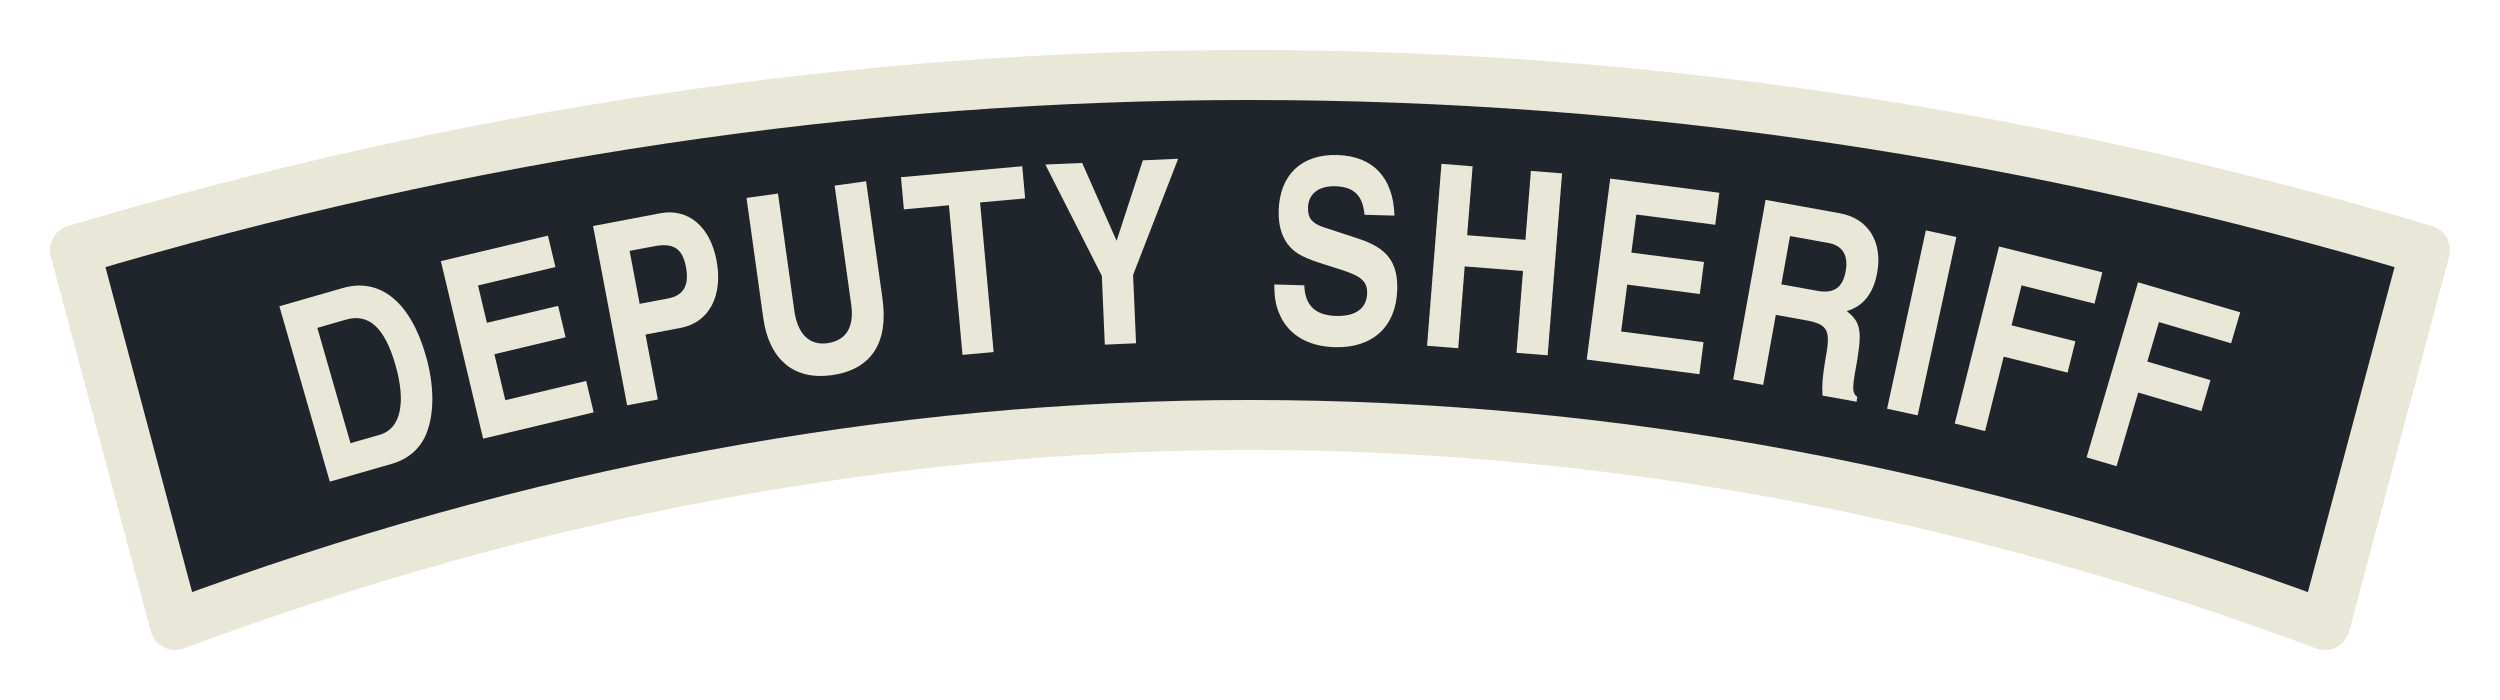
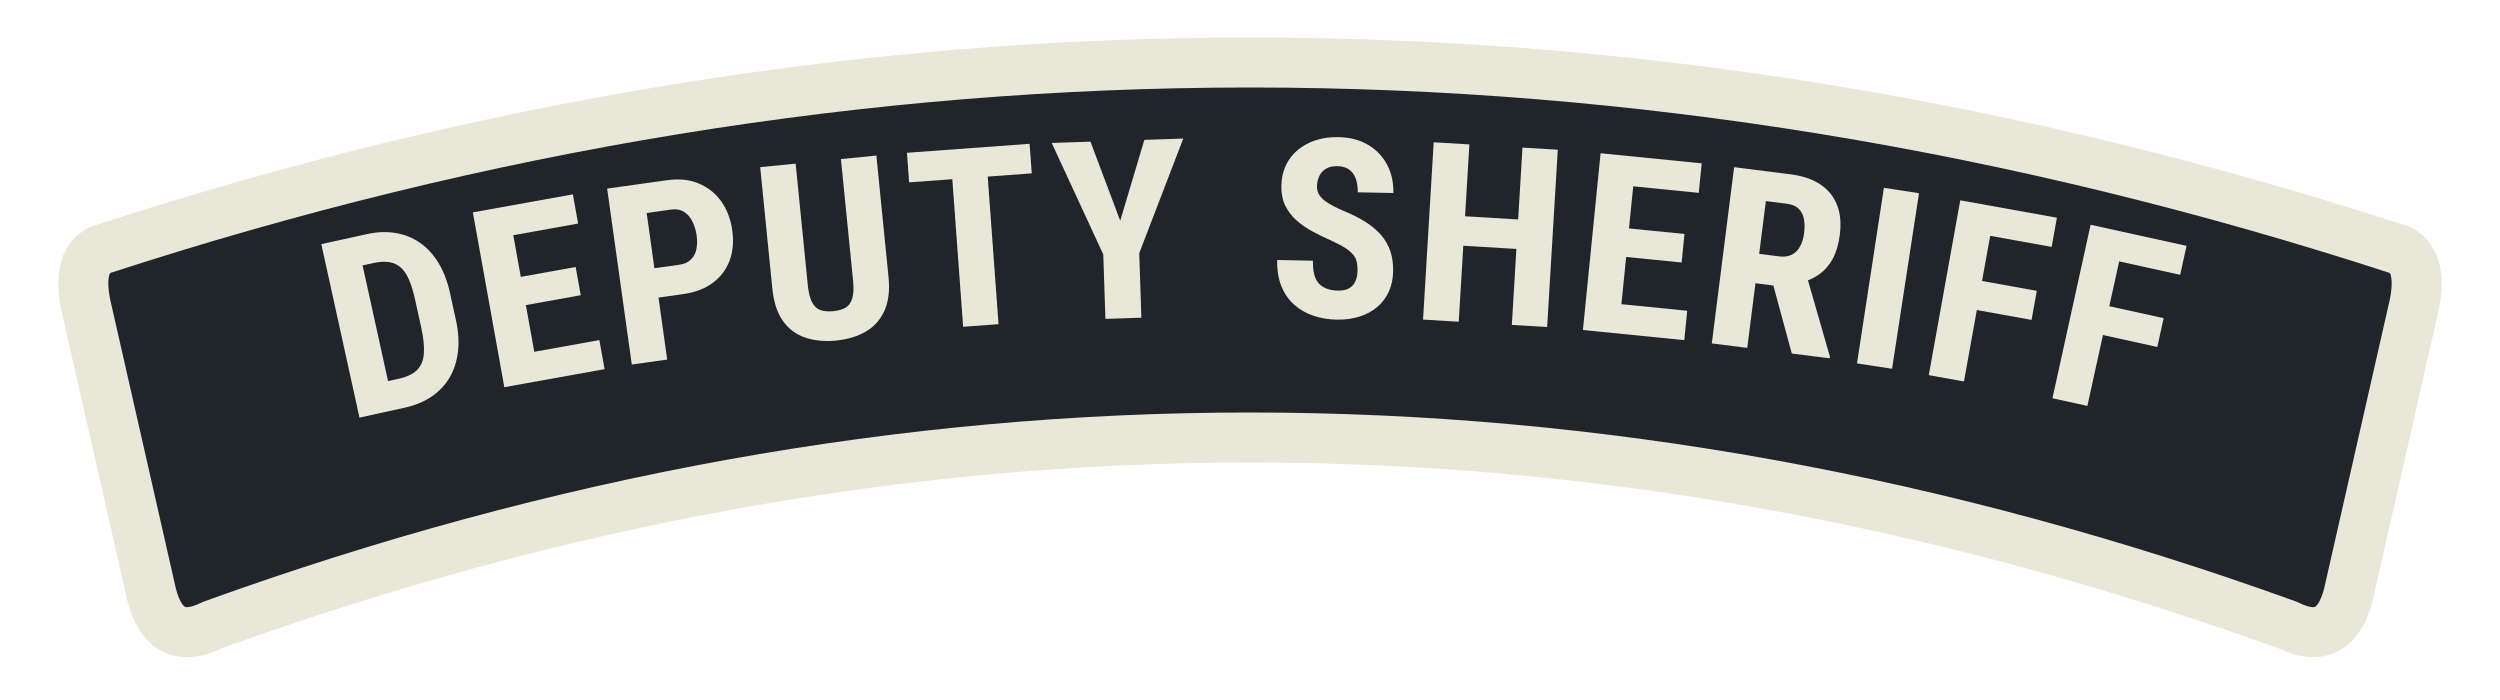
<svg xmlns="http://www.w3.org/2000/svg" viewBox="0 0 100 28" role="img">
  <g data-master-id="bc-detached-rocker-single-v1" data-master-geometry-hash="7942fe030de2ceecf28a65bcb0057f52848ed22d991e13871683d883df1d5149">
-     <path d="M3 10 Q50 -4 97 10 L93 25 Q50 9 7 25 Z" fill="#20252b" stroke="#e9e7d8" stroke-width="2" stroke-linejoin="round" stroke-linecap="round" data-component="shared-rocker-border" />
+     <path d="M4 10 Q50 -5 96 10 Q97 10.5 96.5 12.5 L94 23.5 Q93.5 26 91.5 25 Q50 10 8.5 25 Q6.5 26 6 23.5 L3.5 12.5 Q3 10.5 4 10 Z" fill="#20252b" stroke="#e9e7d8" stroke-width="2" stroke-linejoin="round" stroke-linecap="round" data-component="shared-rocker-border" />
  </g>
  <g data-alignment="glyph-ink-centered-in-curved-band" transform="translate(0 1.646252)">
    <g data-caption="DEPUTY SHERIFF">
-       <path d="M62 0H317C382 0 439 26 478 75C532 144 562 249 562 374C562 592 474 718 322 718H62ZM182 595H300C393 595 437 522 437 370C437 214 387 123 302 123H182Z" fill="#e9e7d8" transform="translate(15.47917 16.96241) rotate(-16.04007) scale(0.01016713 -0.01016713) translate(-296 0)" />
-       <path d="M495 718H62V0H509V127H182V313H470V440H182V591H495Z" fill="#e9e7d8" transform="translate(21.41721 15.40204) rotate(-13.38995) scale(0.01016713 -0.01016713) translate(-273.5 0)" />
-       <path d="M185 260H326C440 260 514 353 514 495C514 631 442 718 331 718H62V0H185ZM185 383V595H283C360 595 391 566 391 492C391 418 361 383 299 383Z" fill="#e9e7d8" transform="translate(27.19727 14.16523) rotate(-10.75298) scale(0.01016713 -0.01016713) translate(-273.5 0)" />
-       <path d="M534 718H409V245C409 155 369 108 295 108C224 108 184 160 184 252V718H59V242C59 76 144 -19 295 -19C451 -19 534 75 534 251Z" fill="#e9e7d8" transform="translate(33.25523 13.16759) rotate(-7.93908) scale(0.01016713 -0.01016713) translate(-296 0)" />
-       <path d="M312 591H490V718H11V591H189V0H312Z" fill="#e9e7d8" transform="translate(39.12231 12.49273) rotate(-5.17649) scale(0.01016713 -0.01016713) translate(-250.5 0)" />
-       <path d="M338 269 535 718H396L279 406L157 718H12L215 271V0H338Z" fill="#e9e7d8" transform="translate(44.78667 12.11318) rotate(-2.48614) scale(0.01016713 -0.01016713) translate(-273.5 0)" />
-       <path d="M32 221C34 163 41 134 59 98C97 22 174 -19 277 -19C426 -19 516 69 516 214C516 321 472 376 362 409L218 452C173 466 156 486 156 527C156 581 195 614 261 614C334 614 370 581 379 505H497C488 655 406 737 265 737C125 737 41 653 41 512C41 450 58 402 91 369C116 343 153 326 228 305L291 287C374 263 398 243 398 196C398 137 355 104 279 104C196 104 155 142 150 221Z" fill="#e9e7d8" transform="translate(53.36411 12.04713) rotate(1.60487) scale(0.01016713 -0.01016713) translate(-273.5 0)" />
-       <path d="M411 323V0H534V718H411V446H181V718H58V0H181V323Z" fill="#e9e7d8" transform="translate(59.49485 12.37541) rotate(4.52135) scale(0.01016713 -0.01016713) translate(-296 0)" />
-       <path d="M495 718H62V0H509V127H182V313H470V440H182V591H495Z" fill="#e9e7d8" transform="translate(65.60113 13.01355) rotate(7.40308) scale(0.01016713 -0.01016713) translate(-273.5 0)" />
-       <path d="M62 0H182V280H309C392 278 406 257 405 144C406 76 409 41 419 0H555V19C534 29 530 45 529 108C530 276 520 309 454 344C514 374 545 431 545 514C545 638 472 718 359 718H62ZM182 402V595H336C392 595 422 561 422 498C422 432 392 402 327 402Z" fill="#e9e7d8" transform="translate(71.66806 13.95511) rotate(10.22949) scale(0.01016713 -0.01016713) translate(-296 0)" />
-       <path d="M175 718H52V0H175Z" fill="#e9e7d8" transform="translate(76.09953 14.83659) rotate(12.26343) scale(0.01016713 -0.01016713) translate(-114 0)" />
-       <path d="M185 302H444V429H185V591H481V718H62V0H185Z" fill="#e9e7d8" transform="translate(80.04877 15.75996) rotate(14.05013) scale(0.01016713 -0.01016713) translate(-250.5 0)" />
-       <path d="M185 302H444V429H185V591H481V718H62V0H185Z" fill="#e9e7d8" transform="translate(85.30112 17.18928) rotate(16.38339) scale(0.01016713 -0.01016713) translate(-250.5 0)" />
+       <path d="M498 0L498 0L118 0L118 1456L502 1456Q628 1456 731 1415Q834 1374 908 1295.5Q982 1217 1022 1102Q1062 987 1062 840L1062 840L1062 615Q1062 467 1022 353Q982 239 908.5 160.5Q835 82 731 41Q627 0 498 0ZM411 1213L411 242L498 242Q604 242 663 280Q722 318 746.5 400Q771 482 771 615L771 615L771 842Q771 943 758 1013.5Q745 1084 714 1127.5Q683 1171 631 1192Q579 1213 502 1213L502 1213L411 1213Z" fill="#e9e7d8" transform="translate(16.5741 14.57592) rotate(-12.40742) scale(0.00488 -0.00488) translate(-578.5 0)" />
+       <path d="M411 242L953 242L953 0L118 0L118 1456L951 1456L951 1213L411 1213L411 866L868 866L868 631L411 631L411 242Z" fill="#e9e7d8" transform="translate(22.01942 13.50873) rotate(-10.20397) scale(0.00488 -0.00488) translate(-502.5 0)" />
+       <path d="M614 513L614 513L411 513L411 0L118 0L118 1456L614 1456Q761 1456 866.5 1394Q972 1332 1029 1223.5Q1086 1115 1086 975L1086 975Q1086 834 1029 730.5Q972 627 866.5 570Q761 513 614 513ZM411 1213L411 756L614 756Q677 756 716 784Q755 812 773 861.5Q791 911 791 973L791 973Q791 1036 773 1091Q755 1146 716 1179.5Q677 1213 614 1213L614 1213L411 1213Z" fill="#e9e7d8" transform="translate(27.51399 12.62026) rotate(-7.96961) scale(0.00488 -0.00488) translate(-582 0)" />
+       <path d="M772 456L772 1456L1064 1456L1064 456Q1064 288 1002.5 182.5Q941 77 833 28.5Q725 -20 586 -20L586 -20Q446 -20 337 28.5Q228 77 167.5 182.5Q107 288 107 456L107 456L107 1456L399 1456L399 456Q399 361 420.5 310Q442 259 483.5 240.5Q525 222 586 222L586 222Q648 222 688.5 240.5Q729 259 750.5 310Q772 361 772 456L772 456Z" fill="#e9e7d8" transform="translate(33.43353 11.87887) rotate(-5.71059) scale(0.00488 -0.00488) translate(-584.5 0)" />
+       <path d="M52 1456L1060 1456L1060 1213L698 1213L698 0L407 0L407 1213L52 1213L52 1456Z" fill="#e9e7d8" transform="translate(39.24805 11.37181) rotate(-4.19418) scale(0.00488 -0.00488) translate(-555.5 0)" />
+       <path d="M16 1456L334 1456L556 800L776 1456L1095 1456L703 529L703 0L408 0L408 529L16 1456Z" fill="#e9e7d8" transform="translate(44.93598 11.08547) rotate(-1.90915) scale(0.00488 -0.00488) translate(-555.5 0)" />
+       <path d="M734 383L734 383Q734 422 727 454Q720 486 697.5 513Q675 540 632.5 567Q590 594 522 623L522 623Q441 657 365 695.5Q289 734 228 785Q167 836 131.5 905.5Q96 975 96 1069L96 1069Q96 1161 129.5 1236Q163 1311 225 1364.5Q287 1418 370.5 1447Q454 1476 557 1476L557 1476Q697 1476 799.5 1418Q902 1360 958.5 1259Q1015 1158 1015 1027L1015 1027L723 1027Q723 1089 705.5 1136.5Q688 1184 650 1211Q612 1238 552 1238L552 1238Q496 1238 459.5 1215.5Q423 1193 405.5 1154.5Q388 1116 388 1068L388 1068Q388 1032 405.5 1003.5Q423 975 454 952.5Q485 930 527.5 909Q570 888 621 868L621 868Q720 829 796 782.5Q872 736 923 678.5Q974 621 1000 549Q1026 477 1026 385L1026 385Q1026 294 994.5 219.5Q963 145 903 91.5Q843 38 758.5 9Q674 -20 570 -20L570 -20Q469 -20 379 8.5Q289 37 220.5 95.5Q152 154 113 244.5Q74 335 74 459L74 459L367 459Q367 393 380 346.5Q393 300 420 272.5Q447 245 486.5 231.5Q526 218 577 218L577 218Q635 218 669.5 240Q704 262 719 299Q734 336 734 383Z" fill="#e9e7d8" transform="translate(53.37756 11.03977) rotate(1.14576) scale(0.00488 -0.00488) translate(-552.5 0)" />
+       <path d="M118 1456L411 1456L411 866L847 866L847 1456L1137 1456L1137 0L847 0L847 624L411 624L411 0L118 0L118 1456Z" fill="#e9e7d8" transform="translate(59.40889 11.28676) rotate(3.43363) scale(0.00488 -0.00488) translate(-628.5 0)" />
+       <path d="M411 242L953 242L953 0L118 0L118 1456L951 1456L951 1213L411 1213L411 866L868 866L868 631L411 631L411 242Z" fill="#e9e7d8" transform="translate(65.1837 11.74059) rotate(5.71059) scale(0.00488 -0.00488) translate(-502.5 0)" />
+       <path d="M119 0L119 1456L586 1456Q732 1456 835 1406Q938 1356 993 1258Q1048 1160 1048 1016L1048 1016Q1048 898 1016 814.5Q984 731 925 676L925 676Q886 639 836 612L836 612L1093 14L1093 0L780 0L560 534L412 534L412 0L119 0ZM412 1213L412 777L578 777Q638 777 677.5 803.5Q717 830 736.5 878.5Q756 927 756 992L756 992Q756 1061 738.5 1110.5Q721 1160 683.5 1186.5Q646 1213 586 1213L586 1213L412 1213Z" fill="#e9e7d8" transform="translate(70.63857 12.36422) rotate(7.21902) scale(0.00488 -0.00488) translate(-566.5 0)" />
+       <path d="M131 1456L422 1456L422 0L131 0L131 1456Z" fill="#e9e7d8" transform="translate(74.9812 12.99712) rotate(8.71746) scale(0.00488 -0.00488) translate(-276.5 0)" />
+       <path d="M411 837L867 837L867 595L411 595L411 0L118 0L118 1456L923 1456L923 1213L411 1213L411 837Z" fill="#e9e7d8" transform="translate(78.92603 13.67891) rotate(10.20397) scale(0.00488 -0.00488) translate(-487.5 0)" />
+       <path d="M411 837L867 837L867 595L411 595L411 0L118 0L118 1456L923 1456L923 1213L411 1213L411 837Z" fill="#e9e7d8" transform="translate(83.85929 14.67127) rotate(12.40742) scale(0.00488 -0.00488) translate(-487.5 0)" />
    </g>
  </g>
</svg>
